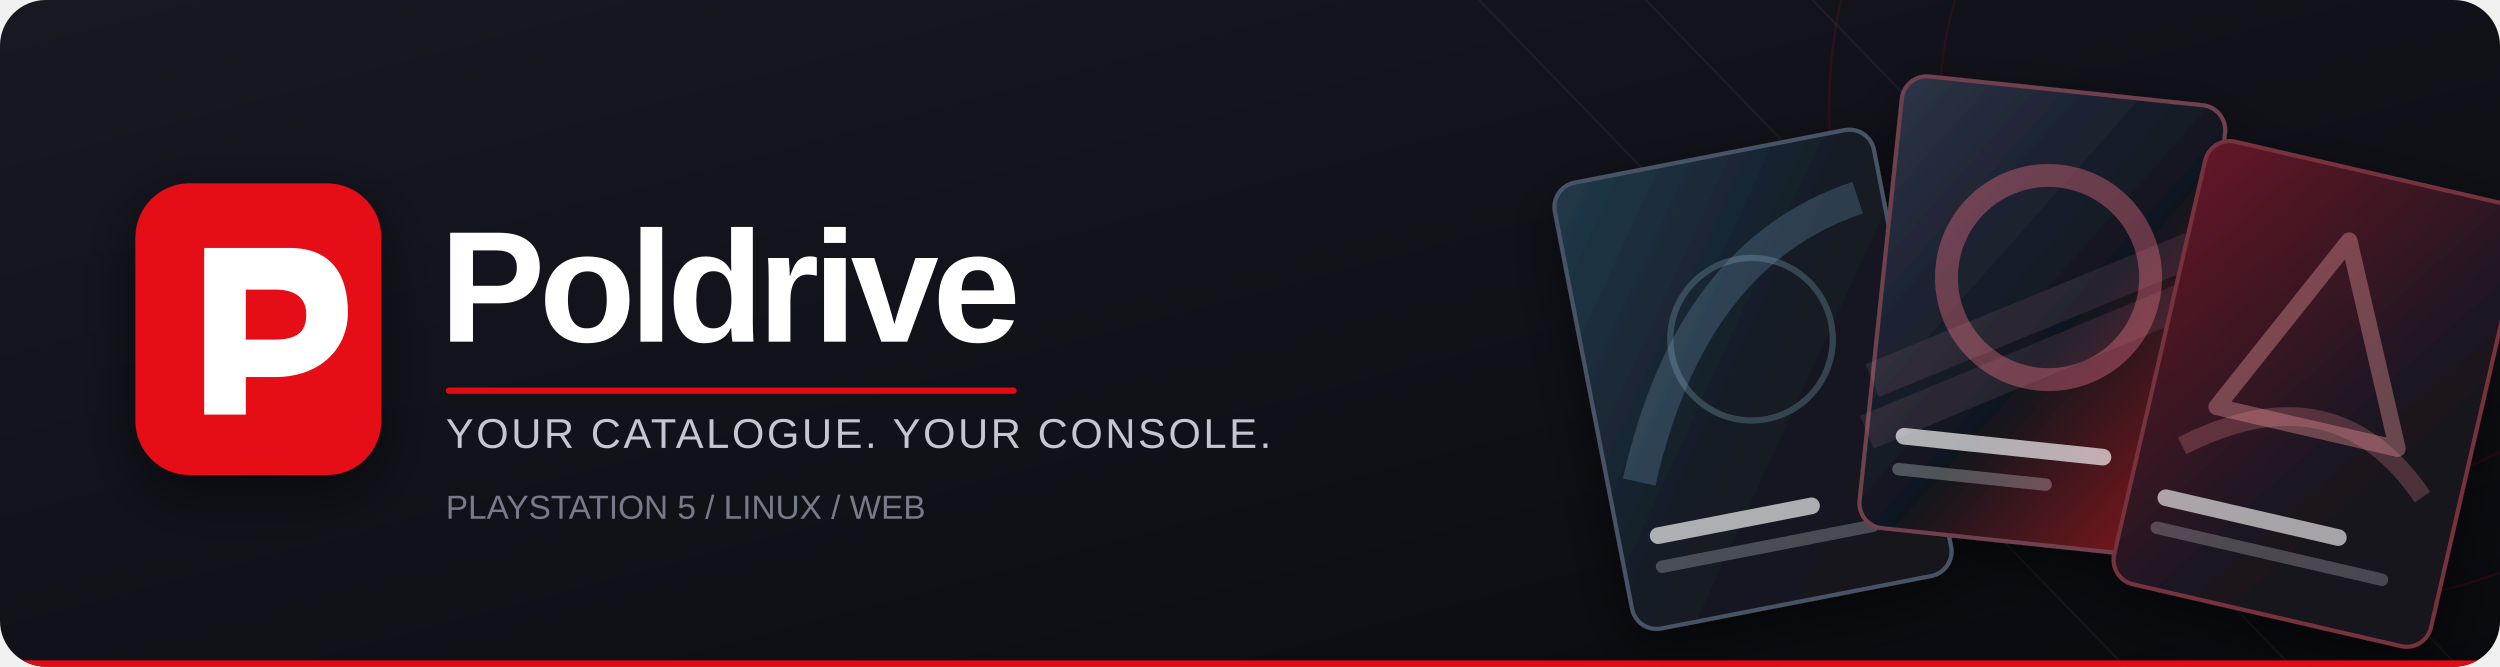
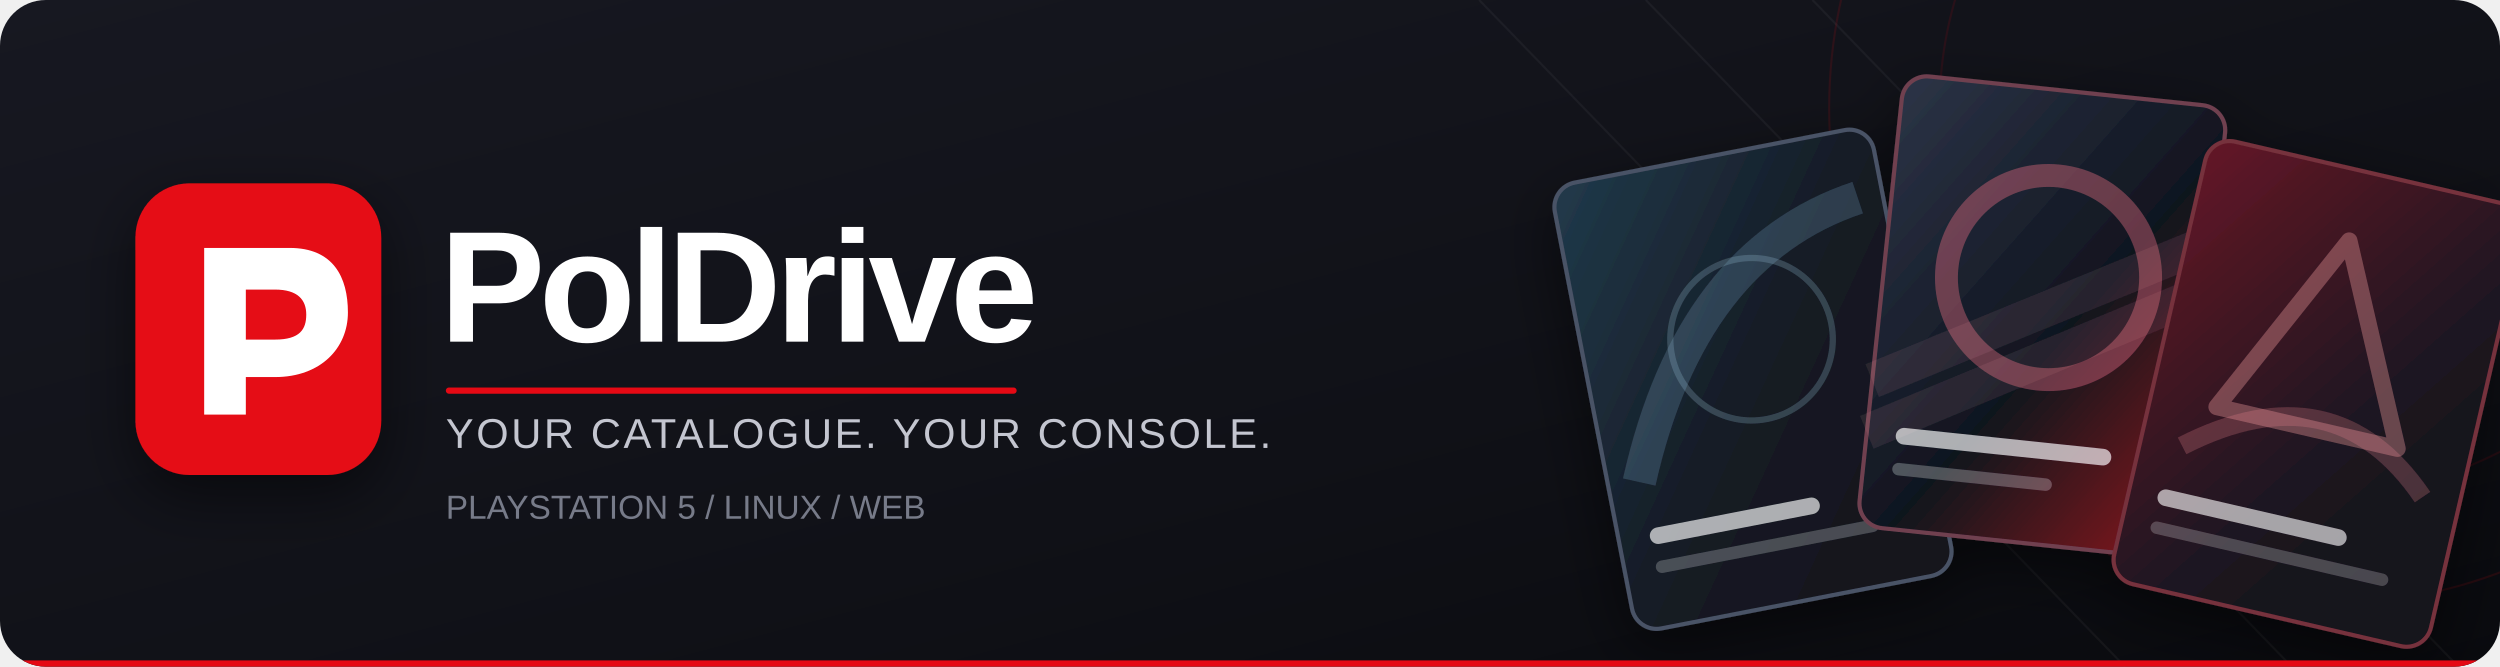
<svg xmlns="http://www.w3.org/2000/svg" width="1200" height="320" viewBox="0 0 1200 320" role="img" aria-labelledby="title desc">
  <defs>
    <linearGradient id="bg" x1="0" y1="0" x2="1" y2="1">
      <stop stop-color="#171821" />
      <stop offset="0.6" stop-color="#101117" />
      <stop offset="1" stop-color="#090a0e" />
    </linearGradient>
    <radialGradient id="glow" cx="0" cy="0" r="1" gradientTransform="translate(1015 164) rotate(180) scale(440 300)">
      <stop stop-color="#e50914" stop-opacity=".26" />
      <stop offset="1" stop-color="#e50914" stop-opacity="0" />
    </radialGradient>
    <linearGradient id="cardA" x1="0" y1="0" x2="1" y2="1">
      <stop stop-color="#2c3447" />
      <stop offset=".55" stop-color="#10151f" />
      <stop offset="1" stop-color="#8c111f" />
    </linearGradient>
    <linearGradient id="cardB" x1="0" y1="0" x2="1" y2="1">
      <stop stop-color="#641826" />
      <stop offset=".6" stop-color="#1c1420" />
      <stop offset="1" stop-color="#11131a" />
    </linearGradient>
    <linearGradient id="cardC" x1="0" y1="0" x2="1" y2="1">
      <stop stop-color="#213a4b" />
      <stop offset=".5" stop-color="#151b25" />
      <stop offset="1" stop-color="#12131a" />
    </linearGradient>
    <filter id="shadow" x="-30%" y="-30%" width="160%" height="160%">
      <feDropShadow dx="0" dy="10" stdDeviation="14" flood-color="#000" flood-opacity=".5" />
    </filter>
    <clipPath id="clip">
      <rect width="1200" height="320" rx="22" />
    </clipPath>
  </defs>
  <g clip-path="url(#clip)">
    <rect width="1200" height="320" fill="url(#bg)" />
    <rect width="1200" height="320" fill="url(#glow)" />
    <path d="M710 0 L1020 320 M790 0 L1100 320 M870 0 L1180 320" stroke="#fff" stroke-opacity=".045" stroke-width="1" />
    <circle cx="1116" cy="52" r="238" fill="none" stroke="#e50914" stroke-opacity=".13" stroke-width="1" />
    <circle cx="1116" cy="52" r="185" fill="none" stroke="#e50914" stroke-opacity=".11" stroke-width="1" />
    <g filter="url(#shadow)">
      <rect x="65" y="88" width="118" height="140" rx="26" fill="#e50914" />
      <path d="M98 119 H139 C160 119 167 133 167 150 C167 167 154 181 132 181 H118 V199 H98 Z M118 139 V163 H132 C144 163 147 158 147 151 C147 144 143 139 132 139 Z" fill="white" />
    </g>
-     <text x="211" y="164" fill="#fff" font-family="Arial, Helvetica, sans-serif" font-size="76" font-weight="800" letter-spacing="-3">Poldrive</text>
+     <text x="211" y="164" fill="#fff" font-family="Arial, Helvetica, sans-serif" font-size="76" font-weight="800" letter-spacing="-3">PolDrive</text>
    <rect x="214" y="186" width="274" height="3" rx="1.5" fill="#e50914" />
    <text x="214" y="215" fill="#c4c6d0" font-family="Arial, Helvetica, sans-serif" font-size="20" letter-spacing="1.25">YOUR CATALOGUE. YOUR CONSOLE.</text>
    <text x="214" y="249" fill="#777b89" font-family="Arial, Helvetica, sans-serif" font-size="16">PLAYSTATION 5  /  LINUX  /  WEB</text>
    <g filter="url(#shadow)">
      <g transform="translate(764 73) rotate(-11 78 112)">
        <rect width="156" height="218" rx="12" fill="url(#cardC)" stroke="#4a5266" stroke-width="2" />
        <path d="M15 147 Q60 44 144 33" stroke="#75a5c4" stroke-opacity=".25" stroke-width="16" fill="none" />
        <circle cx="81" cy="90" r="39" stroke="#a0c8df" stroke-opacity=".24" stroke-width="3" fill="none" />
        <rect x="15" y="170" width="83" height="8" rx="4" fill="#fff" opacity=".65" />
        <rect x="15" y="186" width="109" height="6" rx="3" fill="#fff" opacity=".23" />
      </g>
      <g transform="translate(902 43) rotate(6 78 112)">
        <rect width="156" height="218" rx="12" fill="url(#cardA)" stroke="#6f4150" stroke-width="2" />
        <circle cx="79" cy="90" r="49" fill="none" stroke="#ed7084" stroke-opacity=".39" stroke-width="11" />
        <path d="M0 148 L156 64 M0 173 L156 88" stroke="#f3a7b2" stroke-opacity=".1" stroke-width="17" />
        <rect x="14" y="169" width="104" height="8" rx="4" fill="#fff" opacity=".66" />
        <rect x="14" y="186" width="77" height="6" rx="3" fill="#fff" opacity=".26" />
      </g>
      <g transform="translate(1034 80) rotate(13 78 112)">
        <rect width="156" height="218" rx="12" fill="url(#cardB)" stroke="#76303c" stroke-width="2" />
        <path d="M32 126 L76 34 L121 126 Z" fill="none" stroke="#ef9a9e" stroke-opacity=".37" stroke-width="8" stroke-linejoin="round" />
        <path d="M20 148 Q83 95 138 146" fill="none" stroke="#f18b92" stroke-opacity=".24" stroke-width="9" />
        <rect x="14" y="170" width="93" height="8" rx="4" fill="#fff" opacity=".61" />
        <rect x="14" y="186" width="117" height="6" rx="3" fill="#fff" opacity=".22" />
      </g>
    </g>
    <rect x="0" y="317" width="1200" height="3" fill="#e50914" />
  </g>
</svg>
